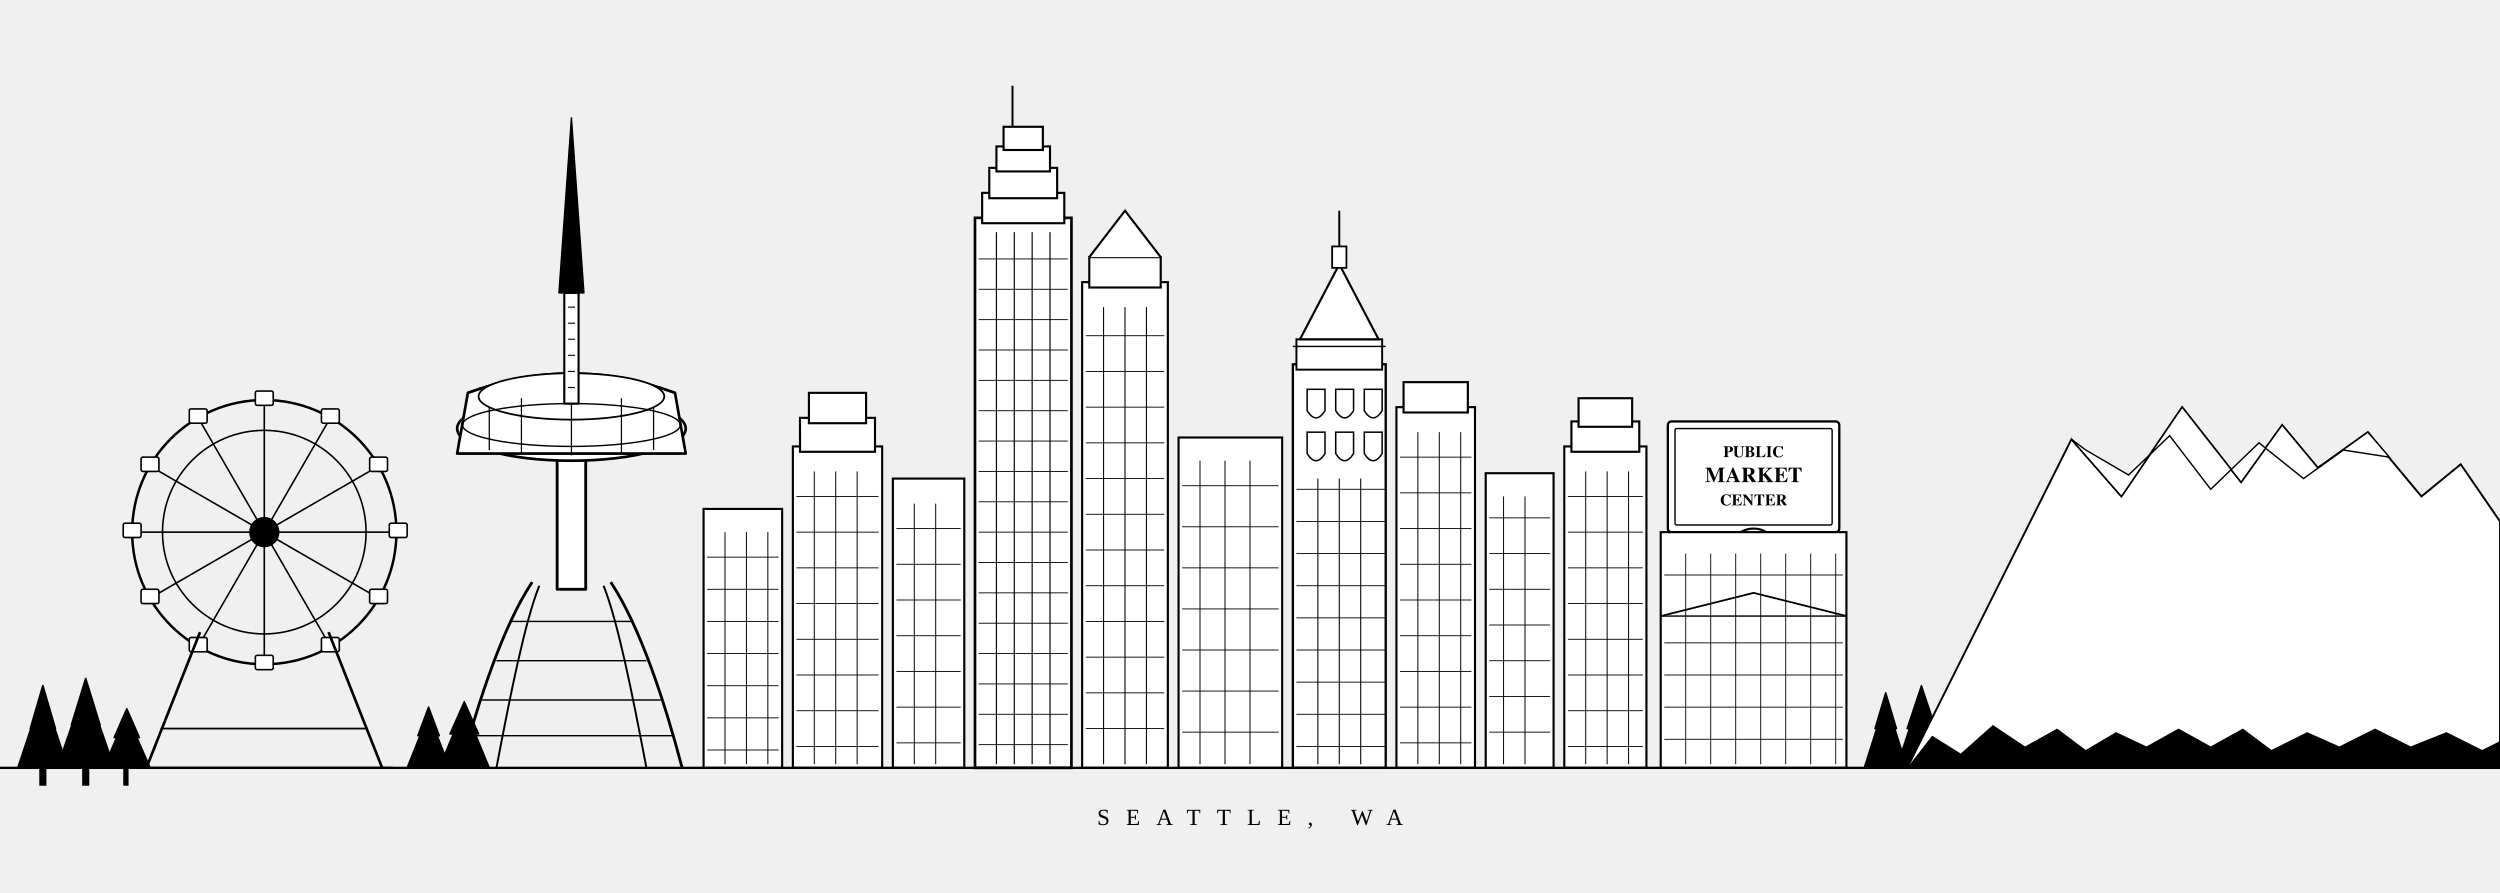
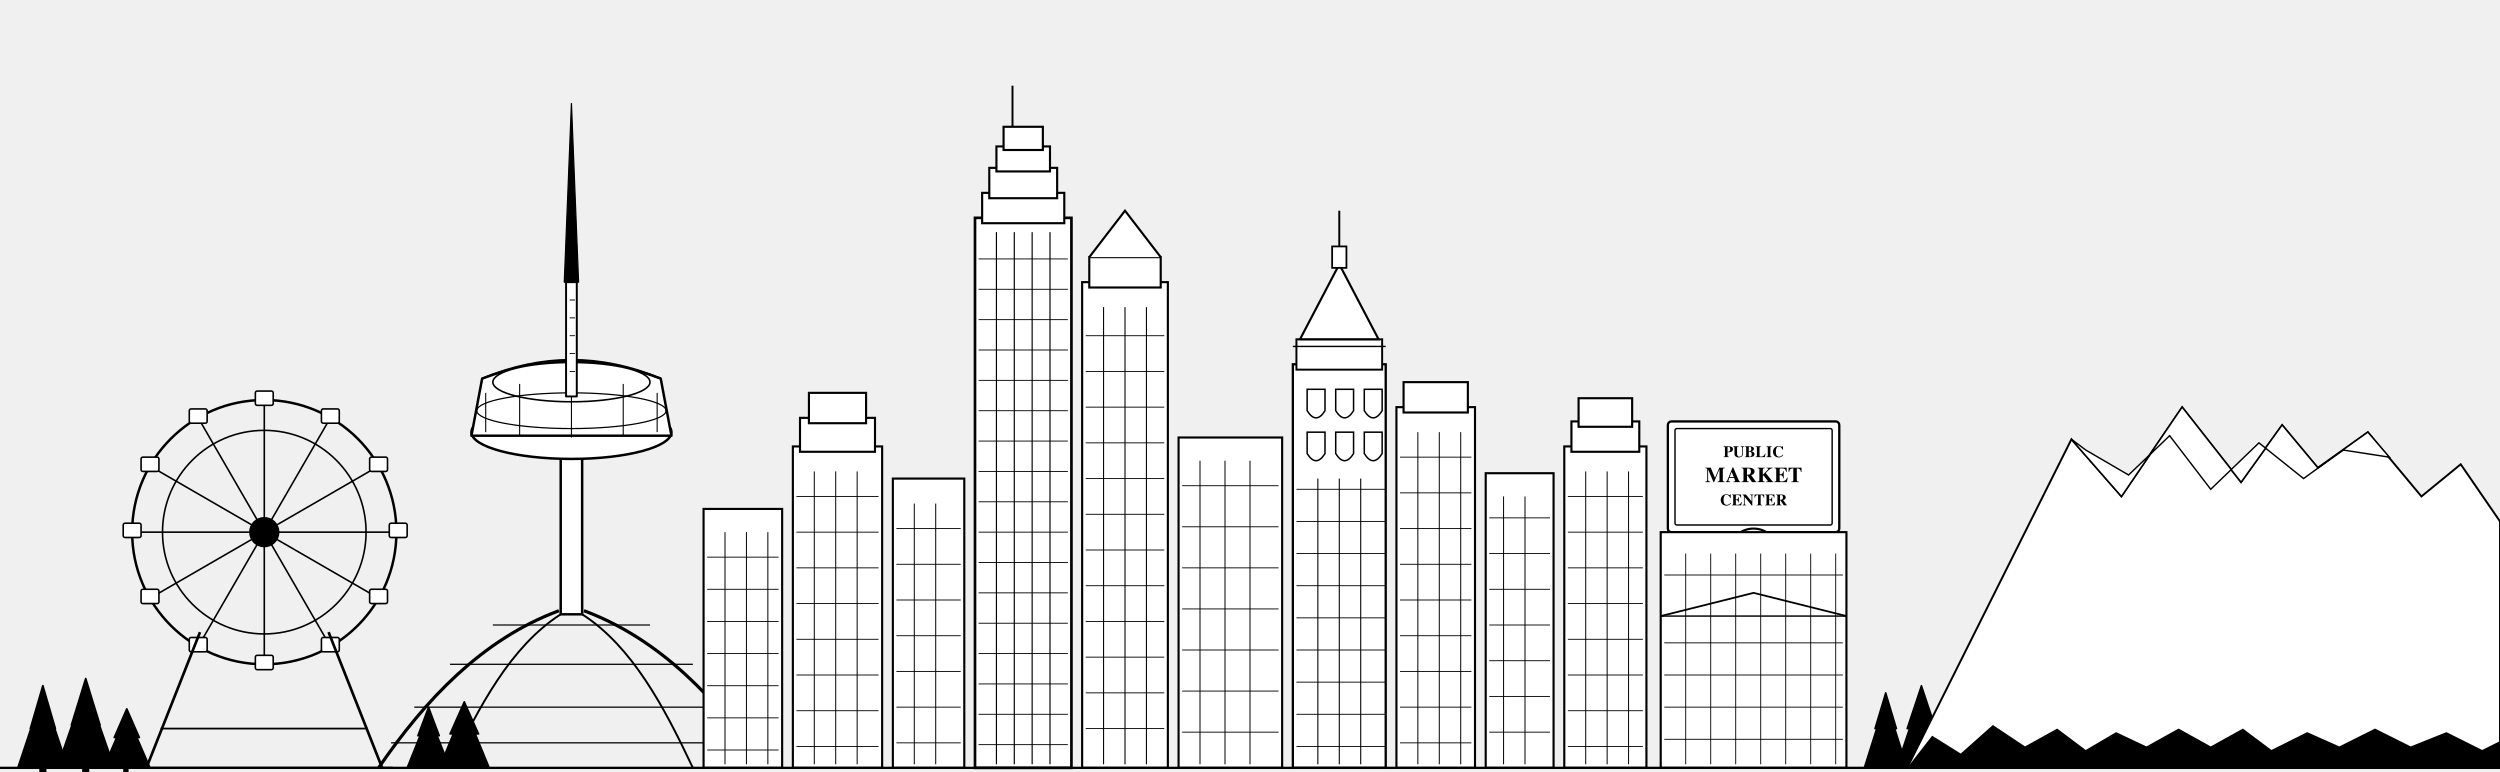
- <svg xmlns="http://www.w3.org/2000/svg" viewBox="0 0 1400 500">
+ <svg xmlns="http://www.w3.org/2000/svg" viewBox="0 0 1400 432">
  <g stroke="black" stroke-width="1" stroke-linejoin="round">
    <polygon points="10,430 24,388 38,430" fill="black" />
    <polygon points="17,408 24,384 31,408" fill="black" />
    <rect x="22" y="430" width="4" height="10" fill="black" stroke="none" />
    <polygon points="32,430 48,384 64,430" fill="black" />
    <polygon points="40,406 48,380 56,406" fill="black" />
    <rect x="46" y="430" width="4" height="10" fill="black" stroke="none" />
    <polygon points="58,430 71,400 84,430" fill="black" />
    <polygon points="64,413 71,397 78,413" fill="black" />
    <rect x="69" y="430" width="3" height="10" fill="black" stroke="none" />
  </g>
  <g stroke="black" fill="none">
    <circle cx="148" cy="298" r="74" stroke-width="1.4" />
    <circle cx="148" cy="298" r="57" stroke-width="0.9" />
    <circle cx="148" cy="298" r="8" fill="black" stroke-width="1" />
    <line x1="148" y1="298" x2="222" y2="298" stroke-width="0.9" />
    <line x1="148" y1="298" x2="212" y2="335" stroke-width="0.9" />
    <line x1="148" y1="298" x2="185" y2="362" stroke-width="0.9" />
    <line x1="148" y1="298" x2="148" y2="372" stroke-width="0.9" />
    <line x1="148" y1="298" x2="111" y2="362" stroke-width="0.9" />
    <line x1="148" y1="298" x2="84" y2="335" stroke-width="0.9" />
    <line x1="148" y1="298" x2="74" y2="298" stroke-width="0.9" />
    <line x1="148" y1="298" x2="84" y2="261" stroke-width="0.9" />
    <line x1="148" y1="298" x2="111" y2="234" stroke-width="0.9" />
    <line x1="148" y1="298" x2="148" y2="224" stroke-width="0.9" />
    <line x1="148" y1="298" x2="185" y2="234" stroke-width="0.9" />
    <line x1="148" y1="298" x2="212" y2="261" stroke-width="0.9" />
    <rect x="218" y="293" width="10" height="8" rx="1" fill="white" stroke-width="0.9" />
    <rect x="207" y="330" width="10" height="8" rx="1" fill="white" stroke-width="0.9" />
    <rect x="180" y="357" width="10" height="8" rx="1" fill="white" stroke-width="0.9" />
    <rect x="143" y="367" width="10" height="8" rx="1" fill="white" stroke-width="0.9" />
    <rect x="106" y="357" width="10" height="8" rx="1" fill="white" stroke-width="0.9" />
    <rect x="79" y="330" width="10" height="8" rx="1" fill="white" stroke-width="0.9" />
    <rect x="69" y="293" width="10" height="8" rx="1" fill="white" stroke-width="0.9" />
    <rect x="79" y="256" width="10" height="8" rx="1" fill="white" stroke-width="0.9" />
    <rect x="106" y="229" width="10" height="8" rx="1" fill="white" stroke-width="0.9" />
    <rect x="143" y="219" width="10" height="8" rx="1" fill="white" stroke-width="0.9" />
    <rect x="180" y="229" width="10" height="8" rx="1" fill="white" stroke-width="0.9" />
    <rect x="207" y="256" width="10" height="8" rx="1" fill="white" stroke-width="0.9" />
    <line x1="112" y1="354" x2="82" y2="430" stroke-width="1.5" />
    <line x1="184" y1="354" x2="214" y2="430" stroke-width="1.5" />
    <line x1="90" y1="408" x2="206" y2="408" stroke-width="1" />
    <line x1="76" y1="430" x2="220" y2="430" stroke-width="1.2" />
  </g>
  <g stroke="black" stroke-width="0.9" stroke-linejoin="round">
    <polygon points="228,430 240,400 252,430" fill="black" />
    <polygon points="234,412 240,396 246,412" fill="black" />
    <polygon points="246,430 260,396 274,430" fill="black" />
    <polygon points="252,411 260,393 268,411" fill="black" />
  </g>
  <g stroke="black" stroke-linejoin="round">
-     <path d="M 258,430 C 268,392 282,350 298,326" stroke-width="1.6" fill="none" />
-     <path d="M 382,430 C 372,392 358,350 342,326" stroke-width="1.6" fill="none" />
-     <path d="M 278,430 C 286,388 294,348 302,328" stroke-width="1.1" fill="none" />
-     <path d="M 362,430 C 354,388 346,348 338,328" stroke-width="1.1" fill="none" />
-     <line x1="263" y1="412" x2="377" y2="412" stroke-width="0.8" />
-     <line x1="270" y1="392" x2="370" y2="392" stroke-width="0.8" />
-     <line x1="278" y1="370" x2="362" y2="370" stroke-width="0.8" />
-     <line x1="286" y1="348" x2="354" y2="348" stroke-width="0.8" />
-     <rect x="312" y="224" width="16" height="106" fill="white" stroke-width="1.6" />
-     <ellipse cx="320" cy="240" rx="64" ry="18" fill="white" stroke-width="1.5" />
-     <path d="M 256,254 L 262,220 Q 320,199 378,220 L 384,254 Z" fill="white" stroke-width="1.5" />
-     <path d="M 262,220 Q 320,198 378,220" fill="none" stroke-width="1.2" />
-     <ellipse cx="320" cy="222" rx="52" ry="13" fill="white" stroke-width="1" />
-     <ellipse cx="320" cy="238" rx="61" ry="12" fill="none" stroke-width="0.8" />
-     <line x1="274" y1="228" x2="274" y2="252" stroke-width="0.7" />
-     <line x1="292" y1="223" x2="292" y2="254" stroke-width="0.7" />
-     <line x1="320" y1="221" x2="320" y2="255" stroke-width="0.7" />
-     <line x1="348" y1="223" x2="348" y2="254" stroke-width="0.7" />
-     <line x1="366" y1="228" x2="366" y2="252" stroke-width="0.7" />
-     <rect x="316" y="164" width="8" height="62" fill="white" stroke-width="1.2" />
-     <line x1="318" y1="172" x2="322" y2="172" stroke-width="0.6" />
-     <line x1="318" y1="181" x2="322" y2="181" stroke-width="0.6" />
-     <line x1="318" y1="190" x2="322" y2="190" stroke-width="0.6" />
-     <line x1="318" y1="199" x2="322" y2="199" stroke-width="0.6" />
-     <line x1="318" y1="208" x2="322" y2="208" stroke-width="0.6" />
-     <line x1="318" y1="217" x2="322" y2="217" stroke-width="0.6" />
-     <path d="M 313,164 L 320,66 L 327,164 Z" fill="black" stroke-width="0.8" />
+     <path d="M 212,430 C 238,392 270,358 313,342" stroke-width="1.8" fill="none" />
+     <path d="M 428,430 C 402,392 370,358 327,342" stroke-width="1.8" fill="none" />
+     <path d="M 252,430 C 268,396 286,362 314,344" stroke-width="1.1" fill="none" />
+     <path d="M 388,430 C 372,396 354,362 326,344" stroke-width="1.1" fill="none" />
+     <line x1="219" y1="416" x2="421" y2="416" stroke-width="0.7" />
+     <line x1="232" y1="396" x2="408" y2="396" stroke-width="0.7" />
+     <line x1="252" y1="372" x2="388" y2="372" stroke-width="0.7" />
+     <line x1="276" y1="350" x2="364" y2="350" stroke-width="0.7" />
+     <rect x="314" y="222" width="12" height="122" fill="white" stroke-width="1.4" />
+     <ellipse cx="320" cy="242" rx="56" ry="15" fill="white" stroke-width="1.4" />
+     <path d="M 264,244 L 270,212 Q 320,193 370,212 L 376,244 Z" fill="white" stroke-width="1.4" />
+     <path d="M 270,212 Q 320,191 370,212" fill="none" stroke-width="1.1" />
+     <ellipse cx="320" cy="214" rx="44" ry="11" fill="white" stroke-width="0.9" />
+     <ellipse cx="320" cy="230" rx="53" ry="10" fill="none" stroke-width="0.7" />
+     <line x1="272" y1="220" x2="272" y2="242" stroke-width="0.6" />
+     <line x1="291" y1="215" x2="291" y2="244" stroke-width="0.6" />
+     <line x1="320" y1="213" x2="320" y2="245" stroke-width="0.6" />
+     <line x1="349" y1="215" x2="349" y2="244" stroke-width="0.6" />
+     <line x1="368" y1="220" x2="368" y2="242" stroke-width="0.6" />
+     <rect x="317" y="158" width="6" height="64" fill="white" stroke-width="1.1" />
+     <line x1="319" y1="168" x2="322" y2="168" stroke-width="0.5" />
+     <line x1="319" y1="178" x2="322" y2="178" stroke-width="0.5" />
+     <line x1="319" y1="188" x2="322" y2="188" stroke-width="0.5" />
+     <line x1="319" y1="198" x2="322" y2="198" stroke-width="0.5" />
+     <line x1="319" y1="208" x2="322" y2="208" stroke-width="0.5" />
+     <path d="M 316,158 L 320,58 L 324,158 Z" fill="black" stroke-width="0.7" />
  </g>
  <g stroke="black" stroke-width="1.2" fill="white">
    <rect x="394" y="285" width="44" height="145" />
    <line x1="406" y1="298" x2="406" y2="428" stroke-width="0.55" />
    <line x1="418" y1="298" x2="418" y2="428" stroke-width="0.55" />
    <line x1="430" y1="298" x2="430" y2="428" stroke-width="0.55" />
    <line x1="396" y1="312" x2="436" y2="312" stroke-width="0.5" />
    <line x1="396" y1="330" x2="436" y2="330" stroke-width="0.5" />
    <line x1="396" y1="348" x2="436" y2="348" stroke-width="0.5" />
    <line x1="396" y1="366" x2="436" y2="366" stroke-width="0.5" />
    <line x1="396" y1="384" x2="436" y2="384" stroke-width="0.5" />
    <line x1="396" y1="402" x2="436" y2="402" stroke-width="0.5" />
    <line x1="396" y1="420" x2="436" y2="420" stroke-width="0.5" />
  </g>
  <g stroke="black" stroke-width="1.2" fill="white">
    <rect x="444" y="250" width="50" height="180" />
    <rect x="448" y="234" width="42" height="19" />
    <rect x="453" y="220" width="32" height="17" />
    <line x1="456" y1="264" x2="456" y2="428" stroke-width="0.55" />
    <line x1="468" y1="264" x2="468" y2="428" stroke-width="0.55" />
    <line x1="480" y1="264" x2="480" y2="428" stroke-width="0.55" />
    <line x1="446" y1="278" x2="492" y2="278" stroke-width="0.5" />
    <line x1="446" y1="298" x2="492" y2="298" stroke-width="0.5" />
    <line x1="446" y1="318" x2="492" y2="318" stroke-width="0.5" />
    <line x1="446" y1="338" x2="492" y2="338" stroke-width="0.5" />
    <line x1="446" y1="358" x2="492" y2="358" stroke-width="0.5" />
    <line x1="446" y1="378" x2="492" y2="378" stroke-width="0.5" />
    <line x1="446" y1="398" x2="492" y2="398" stroke-width="0.5" />
    <line x1="446" y1="418" x2="492" y2="418" stroke-width="0.5" />
  </g>
  <g stroke="black" stroke-width="1.2" fill="white">
    <rect x="500" y="268" width="40" height="162" />
    <line x1="512" y1="282" x2="512" y2="428" stroke-width="0.55" />
    <line x1="524" y1="282" x2="524" y2="428" stroke-width="0.55" />
    <line x1="502" y1="296" x2="538" y2="296" stroke-width="0.5" />
    <line x1="502" y1="316" x2="538" y2="316" stroke-width="0.5" />
    <line x1="502" y1="336" x2="538" y2="336" stroke-width="0.5" />
    <line x1="502" y1="356" x2="538" y2="356" stroke-width="0.5" />
    <line x1="502" y1="376" x2="538" y2="376" stroke-width="0.5" />
    <line x1="502" y1="396" x2="538" y2="396" stroke-width="0.5" />
    <line x1="502" y1="416" x2="538" y2="416" stroke-width="0.5" />
  </g>
  <g stroke="black" fill="white">
    <rect x="546" y="122" width="54" height="308" stroke-width="1.5" />
    <rect x="550" y="108" width="46" height="17" stroke-width="1.2" />
    <rect x="554" y="94" width="38" height="17" stroke-width="1.2" />
    <rect x="558" y="82" width="30" height="14" stroke-width="1.2" />
    <rect x="562" y="71" width="22" height="13" stroke-width="1.2" />
    <line x1="567" y1="71" x2="567" y2="48" stroke="black" stroke-width="1.1" />
    <line x1="558" y1="130" x2="558" y2="428" stroke-width="0.65" />
    <line x1="568" y1="130" x2="568" y2="428" stroke-width="0.65" />
    <line x1="578" y1="130" x2="578" y2="428" stroke-width="0.65" />
    <line x1="588" y1="130" x2="588" y2="428" stroke-width="0.65" />
    <line x1="548" y1="145" x2="598" y2="145" stroke-width="0.5" />
    <line x1="548" y1="162" x2="598" y2="162" stroke-width="0.5" />
    <line x1="548" y1="179" x2="598" y2="179" stroke-width="0.5" />
    <line x1="548" y1="196" x2="598" y2="196" stroke-width="0.5" />
    <line x1="548" y1="213" x2="598" y2="213" stroke-width="0.5" />
    <line x1="548" y1="230" x2="598" y2="230" stroke-width="0.5" />
    <line x1="548" y1="247" x2="598" y2="247" stroke-width="0.5" />
    <line x1="548" y1="264" x2="598" y2="264" stroke-width="0.5" />
    <line x1="548" y1="281" x2="598" y2="281" stroke-width="0.5" />
    <line x1="548" y1="298" x2="598" y2="298" stroke-width="0.5" />
    <line x1="548" y1="315" x2="598" y2="315" stroke-width="0.5" />
    <line x1="548" y1="332" x2="598" y2="332" stroke-width="0.5" />
    <line x1="548" y1="349" x2="598" y2="349" stroke-width="0.5" />
    <line x1="548" y1="366" x2="598" y2="366" stroke-width="0.5" />
    <line x1="548" y1="383" x2="598" y2="383" stroke-width="0.5" />
    <line x1="548" y1="400" x2="598" y2="400" stroke-width="0.5" />
    <line x1="548" y1="417" x2="598" y2="417" stroke-width="0.5" />
  </g>
  <g stroke="black" stroke-width="1.2" fill="white">
    <rect x="606" y="158" width="48" height="272" />
    <rect x="610" y="144" width="40" height="17" />
    <path d="M 610,144 L 630,118 L 650,144" fill="white" stroke-width="1.2" />
    <line x1="618" y1="172" x2="618" y2="428" stroke-width="0.6" />
    <line x1="630" y1="172" x2="630" y2="428" stroke-width="0.6" />
    <line x1="642" y1="172" x2="642" y2="428" stroke-width="0.6" />
    <line x1="608" y1="188" x2="652" y2="188" stroke-width="0.5" />
    <line x1="608" y1="208" x2="652" y2="208" stroke-width="0.5" />
    <line x1="608" y1="228" x2="652" y2="228" stroke-width="0.5" />
    <line x1="608" y1="248" x2="652" y2="248" stroke-width="0.5" />
    <line x1="608" y1="268" x2="652" y2="268" stroke-width="0.5" />
    <line x1="608" y1="288" x2="652" y2="288" stroke-width="0.5" />
    <line x1="608" y1="308" x2="652" y2="308" stroke-width="0.5" />
    <line x1="608" y1="328" x2="652" y2="328" stroke-width="0.5" />
    <line x1="608" y1="348" x2="652" y2="348" stroke-width="0.5" />
    <line x1="608" y1="368" x2="652" y2="368" stroke-width="0.5" />
    <line x1="608" y1="388" x2="652" y2="388" stroke-width="0.5" />
    <line x1="608" y1="408" x2="652" y2="408" stroke-width="0.5" />
  </g>
  <g stroke="black" stroke-width="1.2" fill="white">
    <rect x="660" y="245" width="58" height="185" />
    <line x1="672" y1="258" x2="672" y2="428" stroke-width="0.55" />
    <line x1="686" y1="258" x2="686" y2="428" stroke-width="0.55" />
    <line x1="700" y1="258" x2="700" y2="428" stroke-width="0.55" />
    <line x1="662" y1="272" x2="716" y2="272" stroke-width="0.5" />
    <line x1="662" y1="295" x2="716" y2="295" stroke-width="0.5" />
    <line x1="662" y1="318" x2="716" y2="318" stroke-width="0.5" />
    <line x1="662" y1="341" x2="716" y2="341" stroke-width="0.5" />
    <line x1="662" y1="364" x2="716" y2="364" stroke-width="0.5" />
    <line x1="662" y1="387" x2="716" y2="387" stroke-width="0.5" />
    <line x1="662" y1="410" x2="716" y2="410" stroke-width="0.5" />
  </g>
  <g stroke="black" fill="white">
    <rect x="724" y="204" width="52" height="226" stroke-width="1.3" />
    <rect x="726" y="190" width="48" height="17" stroke-width="1.1" />
    <line x1="724" y1="194" x2="776" y2="194" stroke-width="0.8" />
    <path d="M 728,190 L 750,148 L 772,190 Z" fill="white" stroke-width="1.2" />
    <rect x="746" y="138" width="8" height="12" fill="white" stroke-width="1" />
    <line x1="750" y1="138" x2="750" y2="118" stroke-width="1.1" />
    <path d="M 732,218 L 732,230 Q 737,238 742,230 L 742,218 Z" fill="none" stroke-width="0.85" />
    <path d="M 748,218 L 748,230 Q 753,238 758,230 L 758,218 Z" fill="none" stroke-width="0.85" />
    <path d="M 764,218 L 764,230 Q 769,238 774,230 L 774,218 Z" fill="none" stroke-width="0.85" />
    <path d="M 732,242 L 732,254 Q 737,262 742,254 L 742,242 Z" fill="none" stroke-width="0.85" />
    <path d="M 748,242 L 748,254 Q 753,262 758,254 L 758,242 Z" fill="none" stroke-width="0.85" />
    <path d="M 764,242 L 764,254 Q 769,262 774,254 L 774,242 Z" fill="none" stroke-width="0.85" />
    <line x1="738" y1="268" x2="738" y2="428" stroke-width="0.6" />
    <line x1="750" y1="268" x2="750" y2="428" stroke-width="0.6" />
    <line x1="762" y1="268" x2="762" y2="428" stroke-width="0.6" />
    <line x1="726" y1="274" x2="776" y2="274" stroke-width="0.5" />
    <line x1="726" y1="292" x2="776" y2="292" stroke-width="0.5" />
    <line x1="726" y1="310" x2="776" y2="310" stroke-width="0.5" />
    <line x1="726" y1="328" x2="776" y2="328" stroke-width="0.5" />
    <line x1="726" y1="346" x2="776" y2="346" stroke-width="0.5" />
    <line x1="726" y1="364" x2="776" y2="364" stroke-width="0.5" />
    <line x1="726" y1="382" x2="776" y2="382" stroke-width="0.5" />
    <line x1="726" y1="400" x2="776" y2="400" stroke-width="0.5" />
    <line x1="726" y1="418" x2="776" y2="418" stroke-width="0.5" />
  </g>
  <g stroke="black" stroke-width="1.2" fill="white">
    <rect x="782" y="228" width="44" height="202" />
    <rect x="786" y="214" width="36" height="17" />
    <line x1="794" y1="242" x2="794" y2="428" stroke-width="0.55" />
    <line x1="806" y1="242" x2="806" y2="428" stroke-width="0.55" />
    <line x1="818" y1="242" x2="818" y2="428" stroke-width="0.55" />
    <line x1="784" y1="256" x2="824" y2="256" stroke-width="0.5" />
    <line x1="784" y1="276" x2="824" y2="276" stroke-width="0.5" />
    <line x1="784" y1="296" x2="824" y2="296" stroke-width="0.5" />
    <line x1="784" y1="316" x2="824" y2="316" stroke-width="0.5" />
    <line x1="784" y1="336" x2="824" y2="336" stroke-width="0.5" />
    <line x1="784" y1="356" x2="824" y2="356" stroke-width="0.5" />
    <line x1="784" y1="376" x2="824" y2="376" stroke-width="0.5" />
    <line x1="784" y1="396" x2="824" y2="396" stroke-width="0.5" />
    <line x1="784" y1="416" x2="824" y2="416" stroke-width="0.5" />
  </g>
  <g stroke="black" stroke-width="1.2" fill="white">
    <rect x="832" y="265" width="38" height="165" />
    <line x1="842" y1="278" x2="842" y2="428" stroke-width="0.55" />
    <line x1="854" y1="278" x2="854" y2="428" stroke-width="0.55" />
    <line x1="834" y1="290" x2="868" y2="290" stroke-width="0.5" />
    <line x1="834" y1="310" x2="868" y2="310" stroke-width="0.5" />
    <line x1="834" y1="330" x2="868" y2="330" stroke-width="0.5" />
    <line x1="834" y1="350" x2="868" y2="350" stroke-width="0.5" />
    <line x1="834" y1="370" x2="868" y2="370" stroke-width="0.5" />
    <line x1="834" y1="390" x2="868" y2="390" stroke-width="0.5" />
    <line x1="834" y1="410" x2="868" y2="410" stroke-width="0.5" />
  </g>
  <g stroke="black" stroke-width="1.2" fill="white">
    <rect x="876" y="250" width="46" height="180" />
    <rect x="880" y="236" width="38" height="17" />
    <rect x="884" y="223" width="30" height="16" />
    <line x1="888" y1="264" x2="888" y2="428" stroke-width="0.55" />
    <line x1="900" y1="264" x2="900" y2="428" stroke-width="0.55" />
    <line x1="912" y1="264" x2="912" y2="428" stroke-width="0.55" />
    <line x1="878" y1="278" x2="920" y2="278" stroke-width="0.5" />
    <line x1="878" y1="298" x2="920" y2="298" stroke-width="0.5" />
    <line x1="878" y1="318" x2="920" y2="318" stroke-width="0.5" />
    <line x1="878" y1="338" x2="920" y2="338" stroke-width="0.5" />
    <line x1="878" y1="358" x2="920" y2="358" stroke-width="0.5" />
    <line x1="878" y1="378" x2="920" y2="378" stroke-width="0.5" />
    <line x1="878" y1="398" x2="920" y2="398" stroke-width="0.5" />
    <line x1="878" y1="418" x2="920" y2="418" stroke-width="0.5" />
  </g>
  <g stroke="black">
    <rect x="934" y="236" width="96" height="62" rx="2" fill="white" stroke-width="1.3" />
    <rect x="938" y="240" width="88" height="54" rx="1" fill="none" stroke-width="0.8" />
    <text x="982" y="256" text-anchor="middle" font-family="Georgia, Times, serif" font-size="9" font-weight="bold" fill="black" stroke="none">PUBLIC</text>
    <text x="982" y="270" text-anchor="middle" font-family="Georgia, Times, serif" font-size="12" font-weight="bold" fill="black" stroke="none">MARKET</text>
    <text x="982" y="283" text-anchor="middle" font-family="Georgia, Times, serif" font-size="9" font-weight="bold" fill="black" stroke="none">CENTER</text>
    <circle cx="982" cy="310" r="14" fill="white" stroke-width="1.2" />
    <circle cx="982" cy="310" r="11" fill="none" stroke-width="0.7" />
    <line x1="982" y1="300" x2="982" y2="302" stroke-width="1" />
    <line x1="991" y1="310" x2="989" y2="310" stroke-width="1" />
    <line x1="982" y1="320" x2="982" y2="318" stroke-width="1" />
    <line x1="973" y1="310" x2="975" y2="310" stroke-width="1" />
    <line x1="982" y1="310" x2="982" y2="303" stroke-width="1.2" stroke-linecap="round" />
    <line x1="982" y1="310" x2="986" y2="312" stroke-width="1.2" stroke-linecap="round" />
    <line x1="976" y1="324" x2="972" y2="430" stroke-width="1.4" />
    <line x1="988" y1="324" x2="992" y2="430" stroke-width="1.4" />
    <rect x="930" y="298" width="104" height="132" fill="white" stroke-width="1.2" />
    <path d="M 930,345 L 982,332 L 1034,345" fill="white" stroke-width="1" stroke-linejoin="round" />
    <line x1="930" y1="345" x2="1034" y2="345" stroke-width="0.8" />
    <line x1="944" y1="310" x2="944" y2="428" stroke-width="0.5" />
    <line x1="958" y1="310" x2="958" y2="428" stroke-width="0.5" />
    <line x1="972" y1="310" x2="972" y2="428" stroke-width="0.5" />
    <line x1="986" y1="310" x2="986" y2="428" stroke-width="0.5" />
    <line x1="1000" y1="310" x2="1000" y2="428" stroke-width="0.5" />
    <line x1="1014" y1="310" x2="1014" y2="428" stroke-width="0.5" />
    <line x1="1028" y1="310" x2="1028" y2="428" stroke-width="0.5" />
    <line x1="932" y1="322" x2="1032" y2="322" stroke-width="0.5" />
    <line x1="932" y1="360" x2="1032" y2="360" stroke-width="0.5" />
    <line x1="932" y1="378" x2="1032" y2="378" stroke-width="0.5" />
    <line x1="932" y1="396" x2="1032" y2="396" stroke-width="0.5" />
    <line x1="932" y1="414" x2="1032" y2="414" stroke-width="0.5" />
  </g>
  <g stroke="black" stroke-width="0.9" stroke-linejoin="round">
    <polygon points="1044,430 1056,392 1068,430" fill="black" />
    <polygon points="1050,408 1056,388 1062,408" fill="black" />
    <polygon points="1062,430 1076,388 1090,430" fill="black" />
    <polygon points="1068,408 1076,384 1084,408" fill="black" />
    <polygon points="1082,430 1092,402 1102,430" fill="black" />
    <polygon points="1087,414 1092,399 1097,414" fill="black" />
  </g>
  <g stroke="black">
    <path d="M 1068,430 L 1160,246 L 1188,278 L 1222,228 L 1255,270 L 1278,238 L 1298,262 L 1326,242 L 1356,278 L 1378,260 L 1400,292 L 1400,430 Z" fill="white" stroke-width="1.1" />
    <path d="M 1160,246 L 1188,278 L 1222,228 L 1255,270 L 1278,238 L 1298,262 L 1326,242 L 1338,256 L 1312,252 L 1290,268 L 1265,248 L 1238,274 L 1215,244 L 1192,266 L 1168,252 Z" fill="white" stroke-width="0.8" />
    <path d="M 1068,430 L 1082,412 L 1098,422 L 1116,406 L 1134,418 L 1152,408 L 1168,420 L 1185,410 L 1202,418 L 1220,408 L 1238,418 L 1256,408 L 1272,420 L 1292,410 L 1310,418 L 1330,408 L 1350,418 L 1370,410 L 1390,420 L 1400,415 L 1400,430 Z" fill="black" stroke="none" />
  </g>
  <line x1="0" y1="430" x2="1400" y2="430" stroke="black" stroke-width="1.3" />
-   <text x="700" y="462" text-anchor="middle" font-family="Georgia, 'Times New Roman', serif" font-size="13" letter-spacing="9" fill="black">SEATTLE, WA</text>
</svg>
